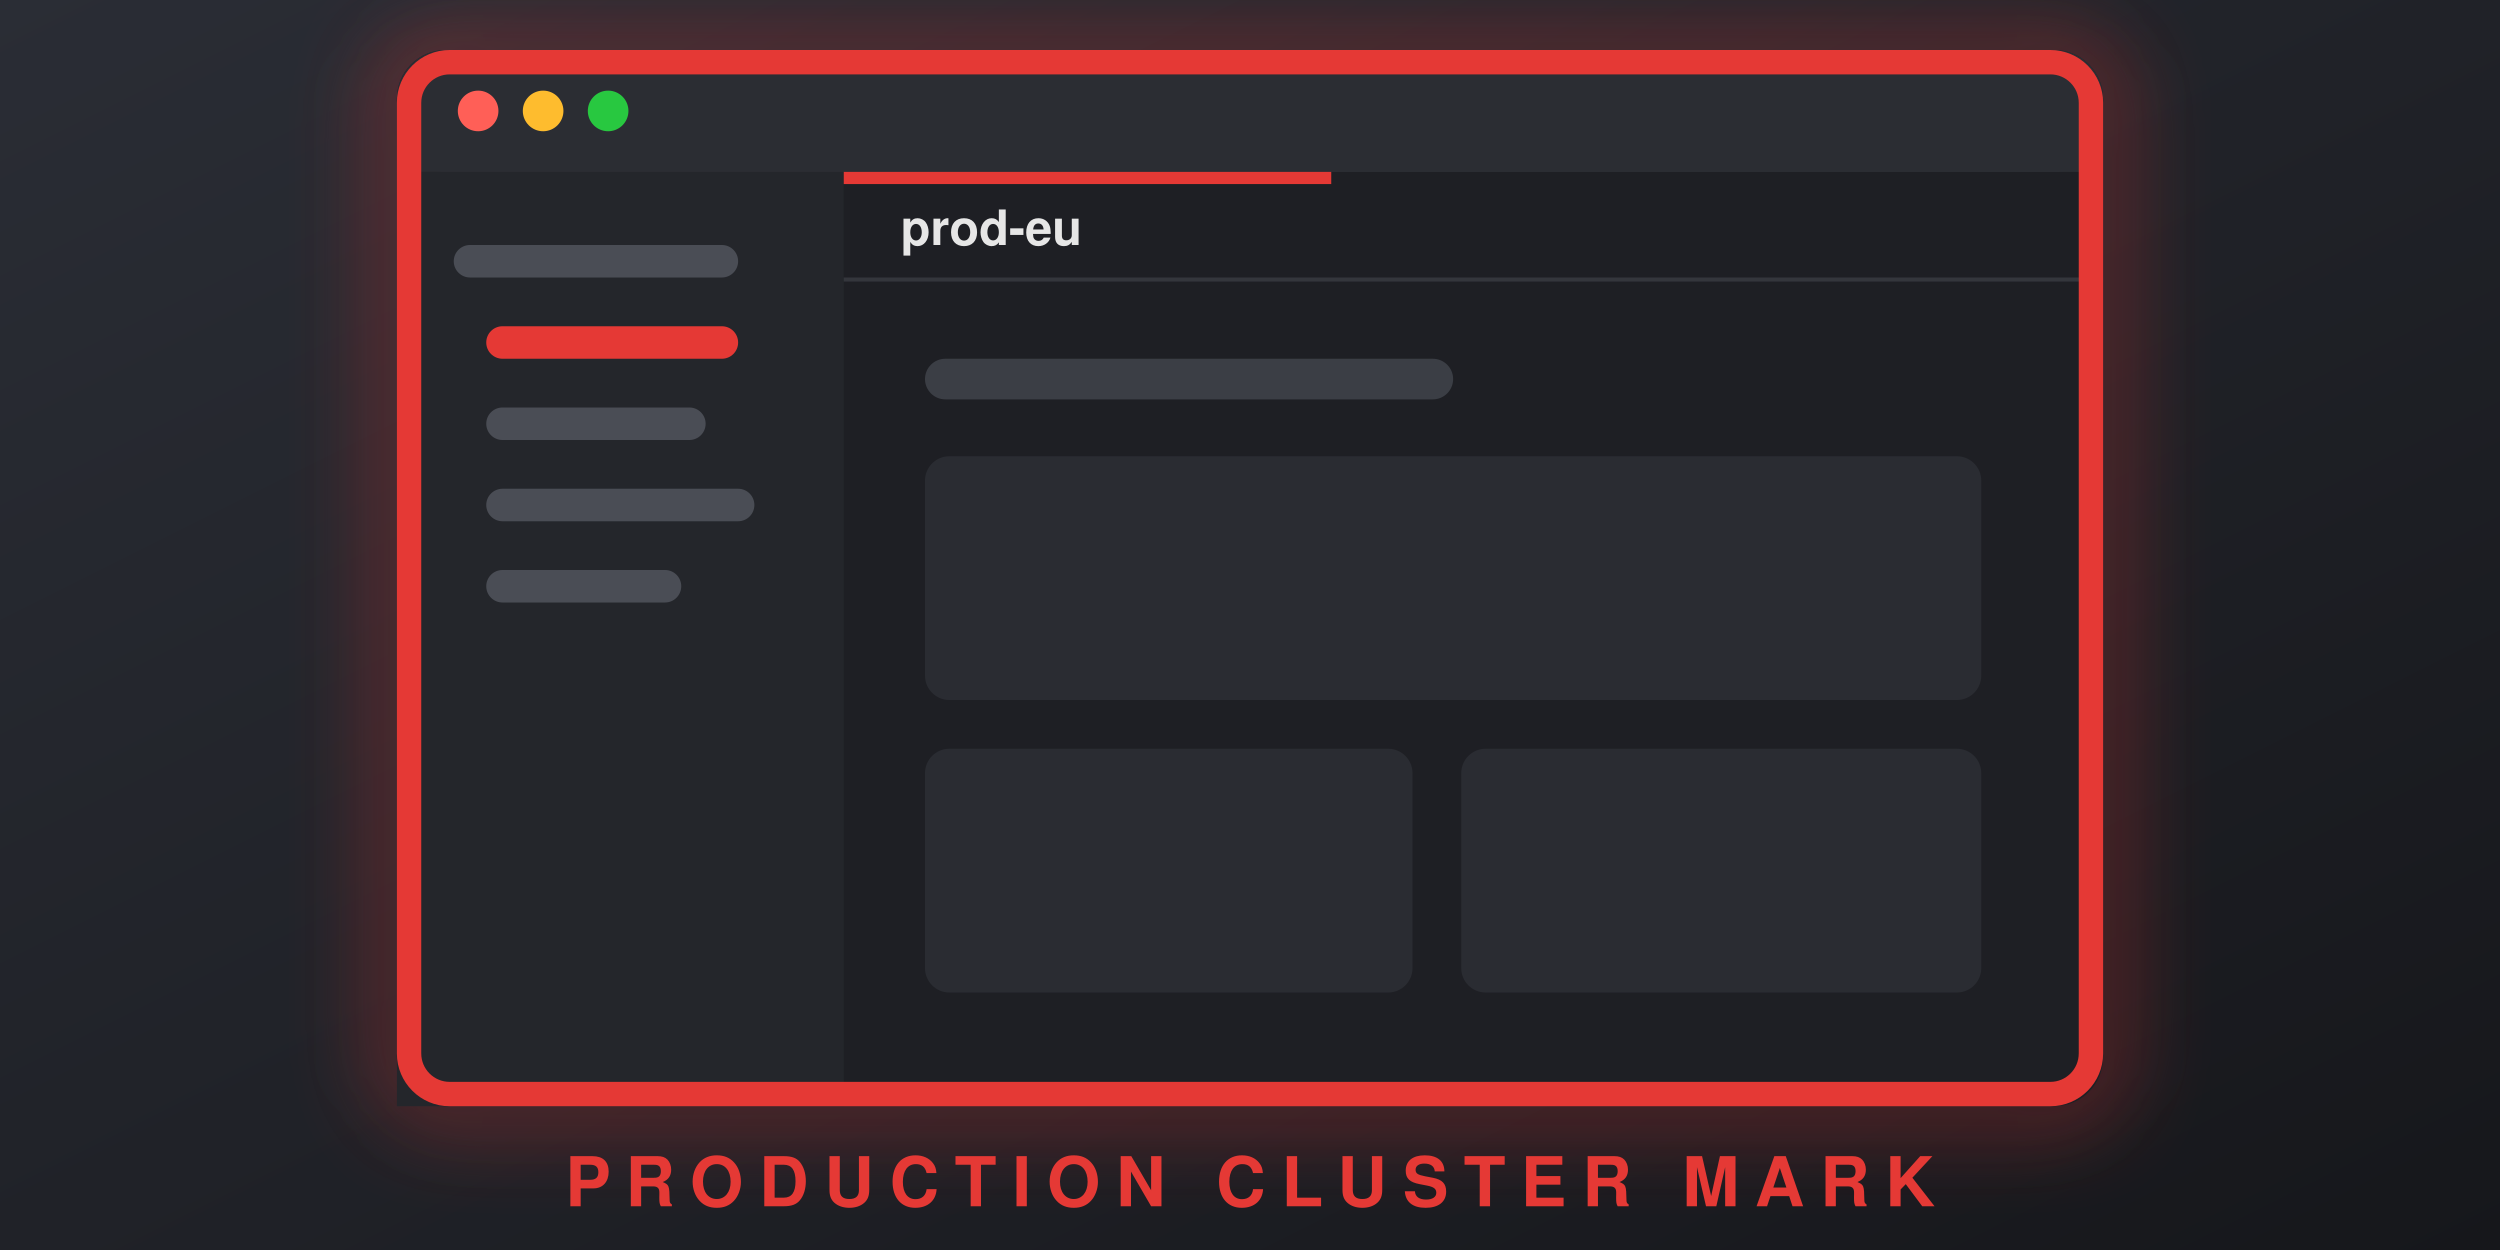
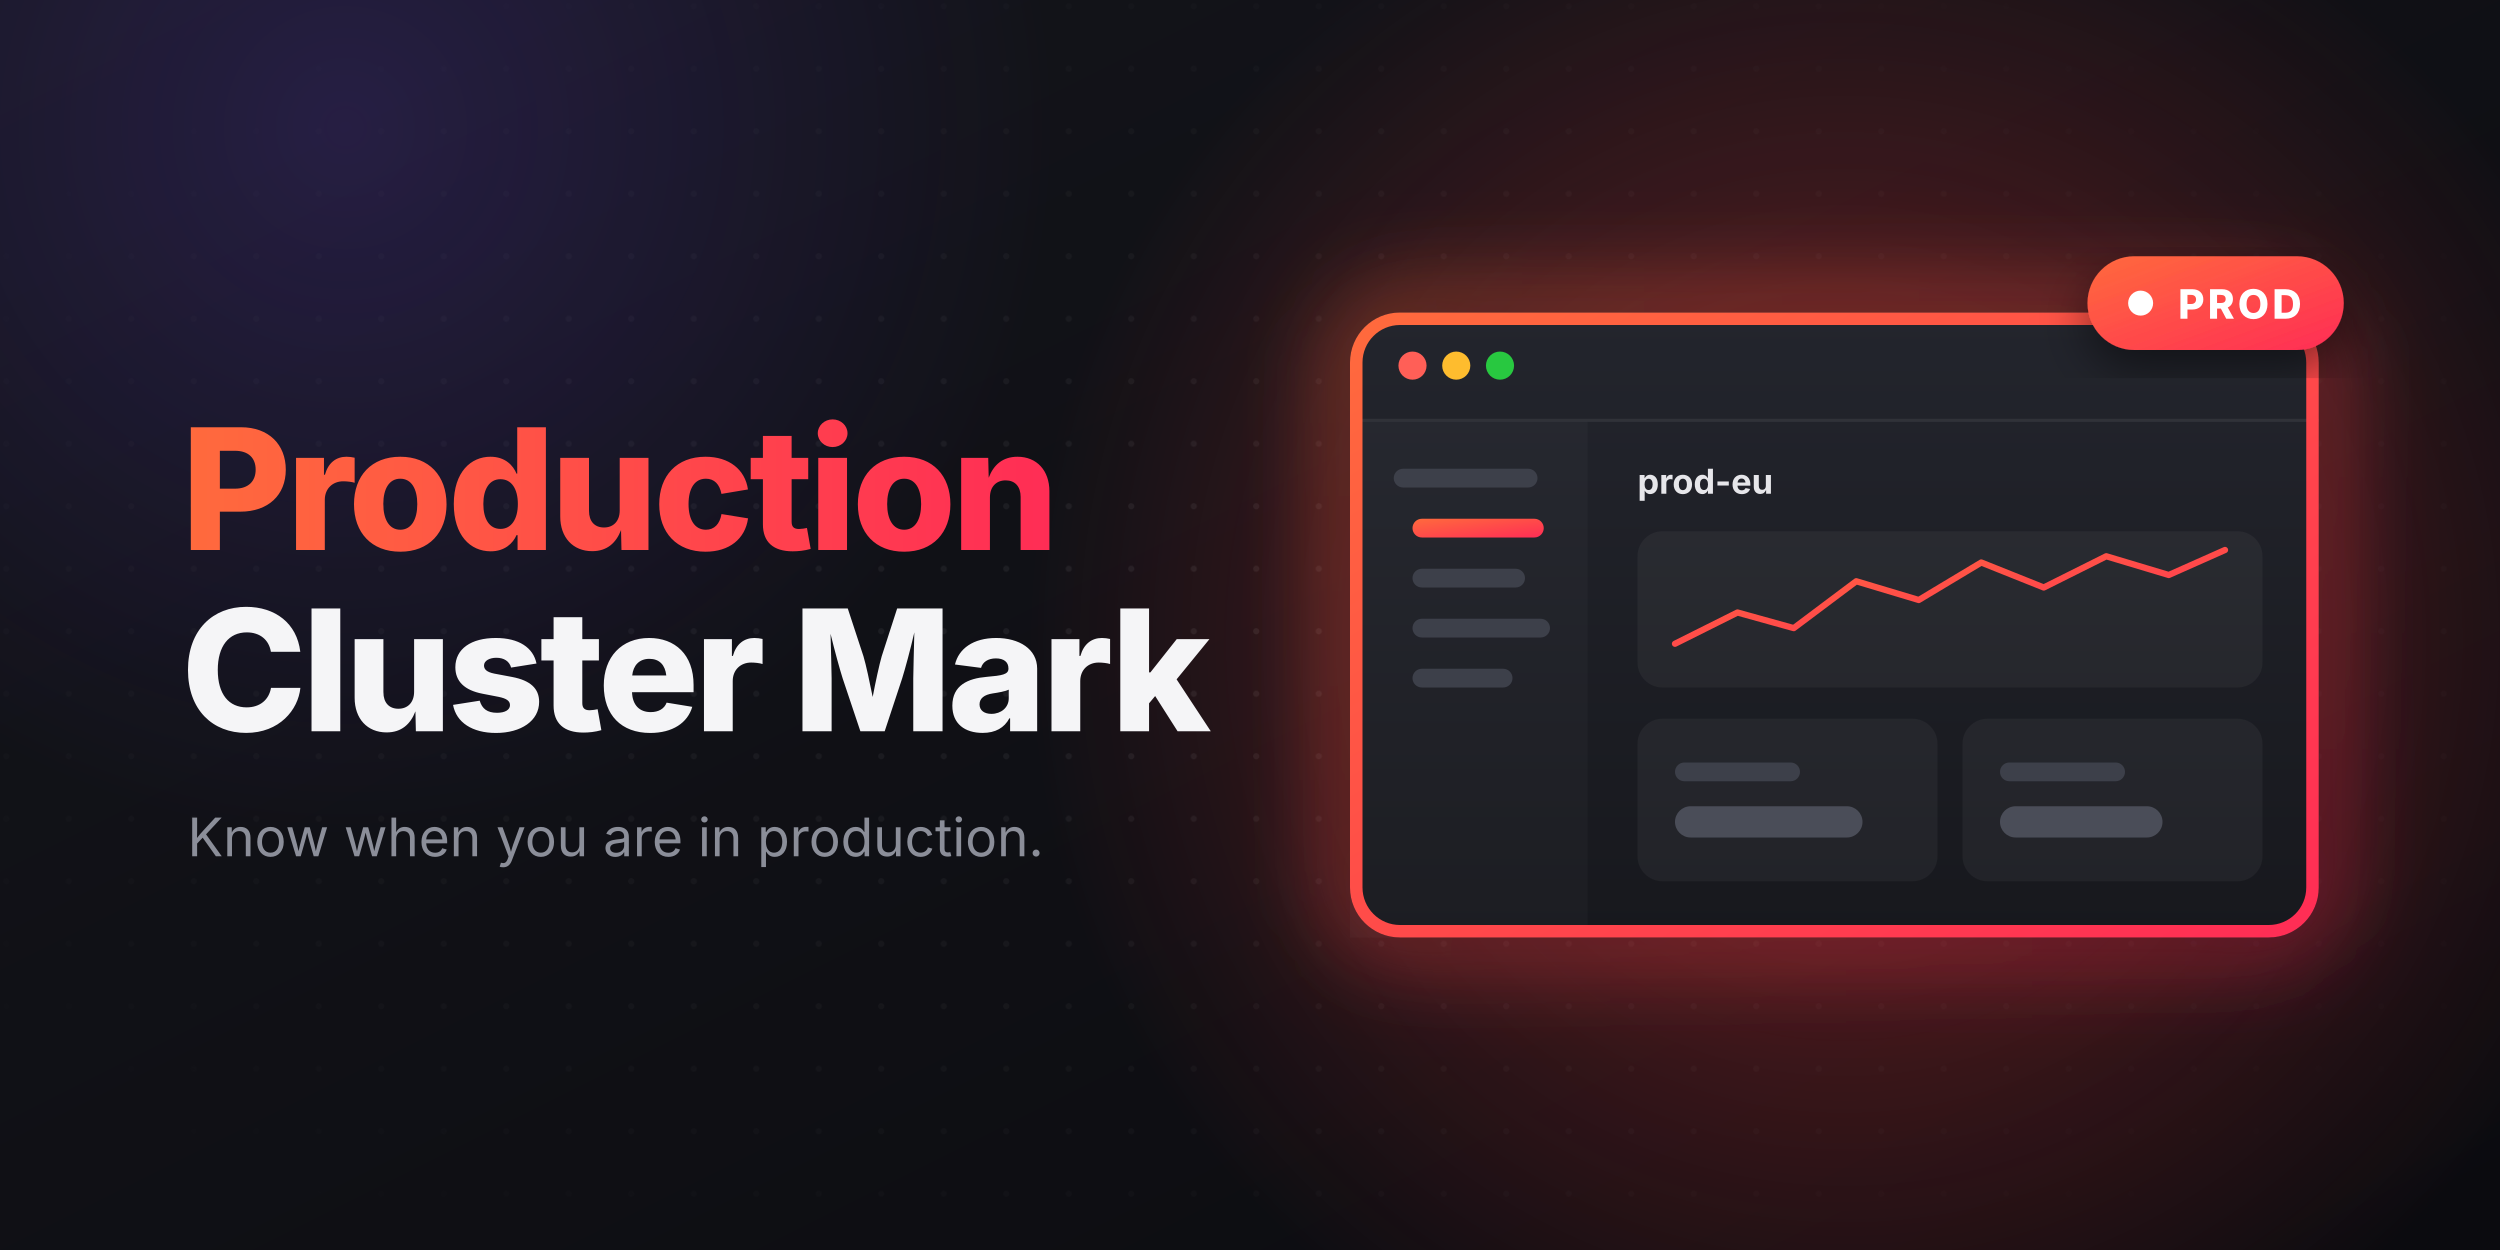
- <svg xmlns="http://www.w3.org/2000/svg" viewBox="0 0 800 400">
+ <svg xmlns="http://www.w3.org/2000/svg" viewBox="0 0 800 400" overflow="hidden">
  <defs>
+     <clipPath id="frame">
+       <rect width="800" height="400" />
+     </clipPath>
    <linearGradient id="bg" x1="0" y1="0" x2="1" y2="1">
-       <stop offset="0" stop-color="#2a2d35" />
-       <stop offset="1" stop-color="#16171b" />
+       <stop offset="0" stop-color="#14151b" />
+       <stop offset="1" stop-color="#0b0b0f" />
    </linearGradient>
-     <filter id="glow" x="-20%" y="-20%" width="140%" height="140%">
-       <feGaussianBlur stdDeviation="10" />
+     <radialGradient id="glowRed" cx="0.5" cy="0.5" r="0.5">
+       <stop offset="0" stop-color="#ff3b3b" stop-opacity=".38" />
+       <stop offset="1" stop-color="#ff3b3b" stop-opacity="0" />
+     </radialGradient>
+     <radialGradient id="glowViolet" cx="0.5" cy="0.5" r="0.5">
+       <stop offset="0" stop-color="#7c4dff" stop-opacity=".18" />
+       <stop offset="1" stop-color="#7c4dff" stop-opacity="0" />
+     </radialGradient>
+     <pattern id="dots" width="20" height="20" patternUnits="userSpaceOnUse">
+       <circle cx="2" cy="2" r="1" fill="#ffffff" fill-opacity=".07" />
+     </pattern>
+     <radialGradient id="fade" cx="0.5" cy="0.5" r="0.6">
+       <stop offset="0" stop-color="#fff" />
+       <stop offset="1" stop-color="#000" />
+     </radialGradient>
+     <mask id="dotsMask">
+       <rect width="800" height="400" fill="url(#fade)" />
+     </mask>
+     <linearGradient id="title" x1="0" y1="0" x2="1" y2="0">
+       <stop offset="0" stop-color="#ff6a3d" />
+       <stop offset="1" stop-color="#ff2d55" />
+     </linearGradient>
+     <linearGradient id="edge" x1="0" y1="0" x2="1" y2="1">
+       <stop offset="0" stop-color="#ff6a3d" />
+       <stop offset="1" stop-color="#ff2d55" />
+     </linearGradient>
+     <linearGradient id="glass" x1="0" y1="0" x2="0" y2="1">
+       <stop offset="0" stop-color="#23252d" />
+       <stop offset="1" stop-color="#17181d" />
+     </linearGradient>
+     <filter id="blur" x="-30%" y="-30%" width="160%" height="160%">
+       <feGaussianBlur stdDeviation="14" />
+     </filter>
+     <filter id="shadow" x="-30%" y="-30%" width="160%" height="160%">
+       <feDropShadow dx="0" dy="6" stdDeviation="8" flood-color="#000" flood-opacity=".5" />
    </filter>
  </defs>
-   <rect width="800" height="400" fill="url(#bg)" />
-   <g transform="translate(127 16) scale(1.3)">
-     <rect x="0" y="0" width="420" height="260" rx="12" fill="none" stroke="#e53935" stroke-width="10" opacity=".45" filter="url(#glow)" />
-     <rect x="0" y="0" width="420" height="260" rx="12" fill="#1e1f24" />
-     <rect x="0" y="0" width="420" height="30" rx="12" fill="#2b2d33" />
-     <rect x="0" y="18" width="420" height="12" fill="#2b2d33" />
-     <circle cx="20" cy="15" r="5" fill="#ff5f57" />
-     <circle cx="36" cy="15" r="5" fill="#febc2e" />
-     <circle cx="52" cy="15" r="5" fill="#28c840" />
-     <rect x="0" y="30" width="110" height="230" fill="#24262b" />
-     <rect x="14" y="48" width="70" height="8" rx="4" fill="#4a4d55" />
-     <rect x="22" y="68" width="62" height="8" rx="4" fill="#e53935" />
-     <rect x="22" y="88" width="54" height="8" rx="4" fill="#4a4d55" />
-     <rect x="22" y="108" width="66" height="8" rx="4" fill="#4a4d55" />
-     <rect x="22" y="128" width="48" height="8" rx="4" fill="#4a4d55" />
-     <rect x="110" y="30" width="120" height="26" fill="#1e1f24" />
-     <rect x="110" y="30" width="120" height="3" fill="#e53935" />
-     <text x="124" y="48" font-family="Helvetica,Arial,sans-serif" font-size="12" font-weight="700" fill="#e6e6e6">prod-eu</text>
-     <rect x="110" y="56" width="310" height="1" fill="#34363c" />
-     <rect x="130" y="76" width="130" height="10" rx="5" fill="#3b3e45" />
-     <rect x="130" y="100" width="260" height="60" rx="6" fill="#2a2c32" />
-     <rect x="130" y="172" width="120" height="60" rx="6" fill="#2a2c32" />
-     <rect x="262" y="172" width="128" height="60" rx="6" fill="#2a2c32" />
-     <rect x="3" y="3" width="414" height="254" rx="10" fill="none" stroke="#e53935" stroke-width="6" />
+   <g clip-path="url(#frame)">
+     <rect width="800" height="400" fill="url(#bg)" />
+     <circle cx="590" cy="205" r="260" fill="url(#glowRed)" />
+     <circle cx="110" cy="40" r="230" fill="url(#glowViolet)" />
+     <rect width="800" height="400" fill="url(#dots)" mask="url(#dotsMask)" />
+     <g font-family="Inter,'SF Pro Display',-apple-system,system-ui,'Segoe UI',Helvetica,Arial,sans-serif">
+       <text x="58" y="176" font-size="54" font-weight="800" letter-spacing="-1.5" fill="url(#title)">Production</text>
+       <text x="58" y="234" font-size="54" font-weight="800" letter-spacing="-1.5" fill="#f5f5f7">Cluster Mark</text>
+       <text x="60" y="274" font-size="17" font-weight="400" fill="#8b8e99">Know when you are in production.</text>
+     </g>
+     <g transform="translate(432 100)">
+       <rect x="0" y="0" width="310" height="200" rx="16" fill="none" stroke="url(#edge)" stroke-width="10" opacity=".7" filter="url(#blur)" />
+       <rect x="0" y="0" width="310" height="200" rx="16" fill="url(#glass)" />
+       <circle cx="20" cy="17" r="4.5" fill="#ff5f57" />
+       <circle cx="34" cy="17" r="4.5" fill="#febc2e" />
+       <circle cx="48" cy="17" r="4.5" fill="#28c840" />
+       <rect x="0" y="34" width="310" height="1" fill="#ffffff" fill-opacity=".07" />
+       <rect x="0" y="35" width="76" height="165" fill="#ffffff" fill-opacity=".025" />
+       <rect x="14" y="50" width="46" height="6" rx="3" fill="#3d404a" />
+       <rect x="20" y="66" width="42" height="6" rx="3" fill="url(#edge)" />
+       <rect x="20" y="82" width="36" height="6" rx="3" fill="#3d404a" />
+       <rect x="20" y="98" width="44" height="6" rx="3" fill="#3d404a" />
+       <rect x="20" y="114" width="32" height="6" rx="3" fill="#3d404a" />
+       <text x="92" y="58" font-family="Inter,-apple-system,system-ui,Helvetica,Arial,sans-serif" font-size="11" font-weight="700" fill="#e6e6ea">prod-eu</text>
+       <rect x="92" y="70" width="200" height="50" rx="8" fill="#ffffff" fill-opacity=".045" />
+       <path d="M104 106 L124 96 L142 101 L162 86 L182 92 L202 80 L222 88 L242 78 L262 84 L280 76" fill="none" stroke="url(#edge)" stroke-width="2" stroke-linecap="round" stroke-linejoin="round" />
+       <rect x="92" y="130" width="96" height="52" rx="8" fill="#ffffff" fill-opacity=".045" />
+       <rect x="196" y="130" width="96" height="52" rx="8" fill="#ffffff" fill-opacity=".045" />
+       <rect x="104" y="144" width="40" height="6" rx="3" fill="#3d404a" />
+       <rect x="104" y="158" width="60" height="10" rx="5" fill="#4a4d58" />
+       <rect x="208" y="144" width="40" height="6" rx="3" fill="#3d404a" />
+       <rect x="208" y="158" width="52" height="10" rx="5" fill="#4a4d58" />
+       <rect x="2" y="2" width="306" height="196" rx="14" fill="none" stroke="url(#edge)" stroke-width="4" />
+     </g>
+     <g transform="translate(668 82)" filter="url(#shadow)">
+       <rect x="0" y="0" width="82" height="30" rx="15" fill="url(#edge)" />
+       <circle cx="17" cy="15" r="4" fill="#fff" />
+       <text x="29" y="20" font-family="Inter,-apple-system,system-ui,Helvetica,Arial,sans-serif" font-size="13" font-weight="800" letter-spacing="1" fill="#fff">PROD</text>
+     </g>
  </g>
-   <text x="400" y="386" text-anchor="middle" font-family="Helvetica,Arial,sans-serif" font-size="22" font-weight="700" letter-spacing="5" fill="#e53935">PRODUCTION CLUSTER MARK</text>
</svg>
